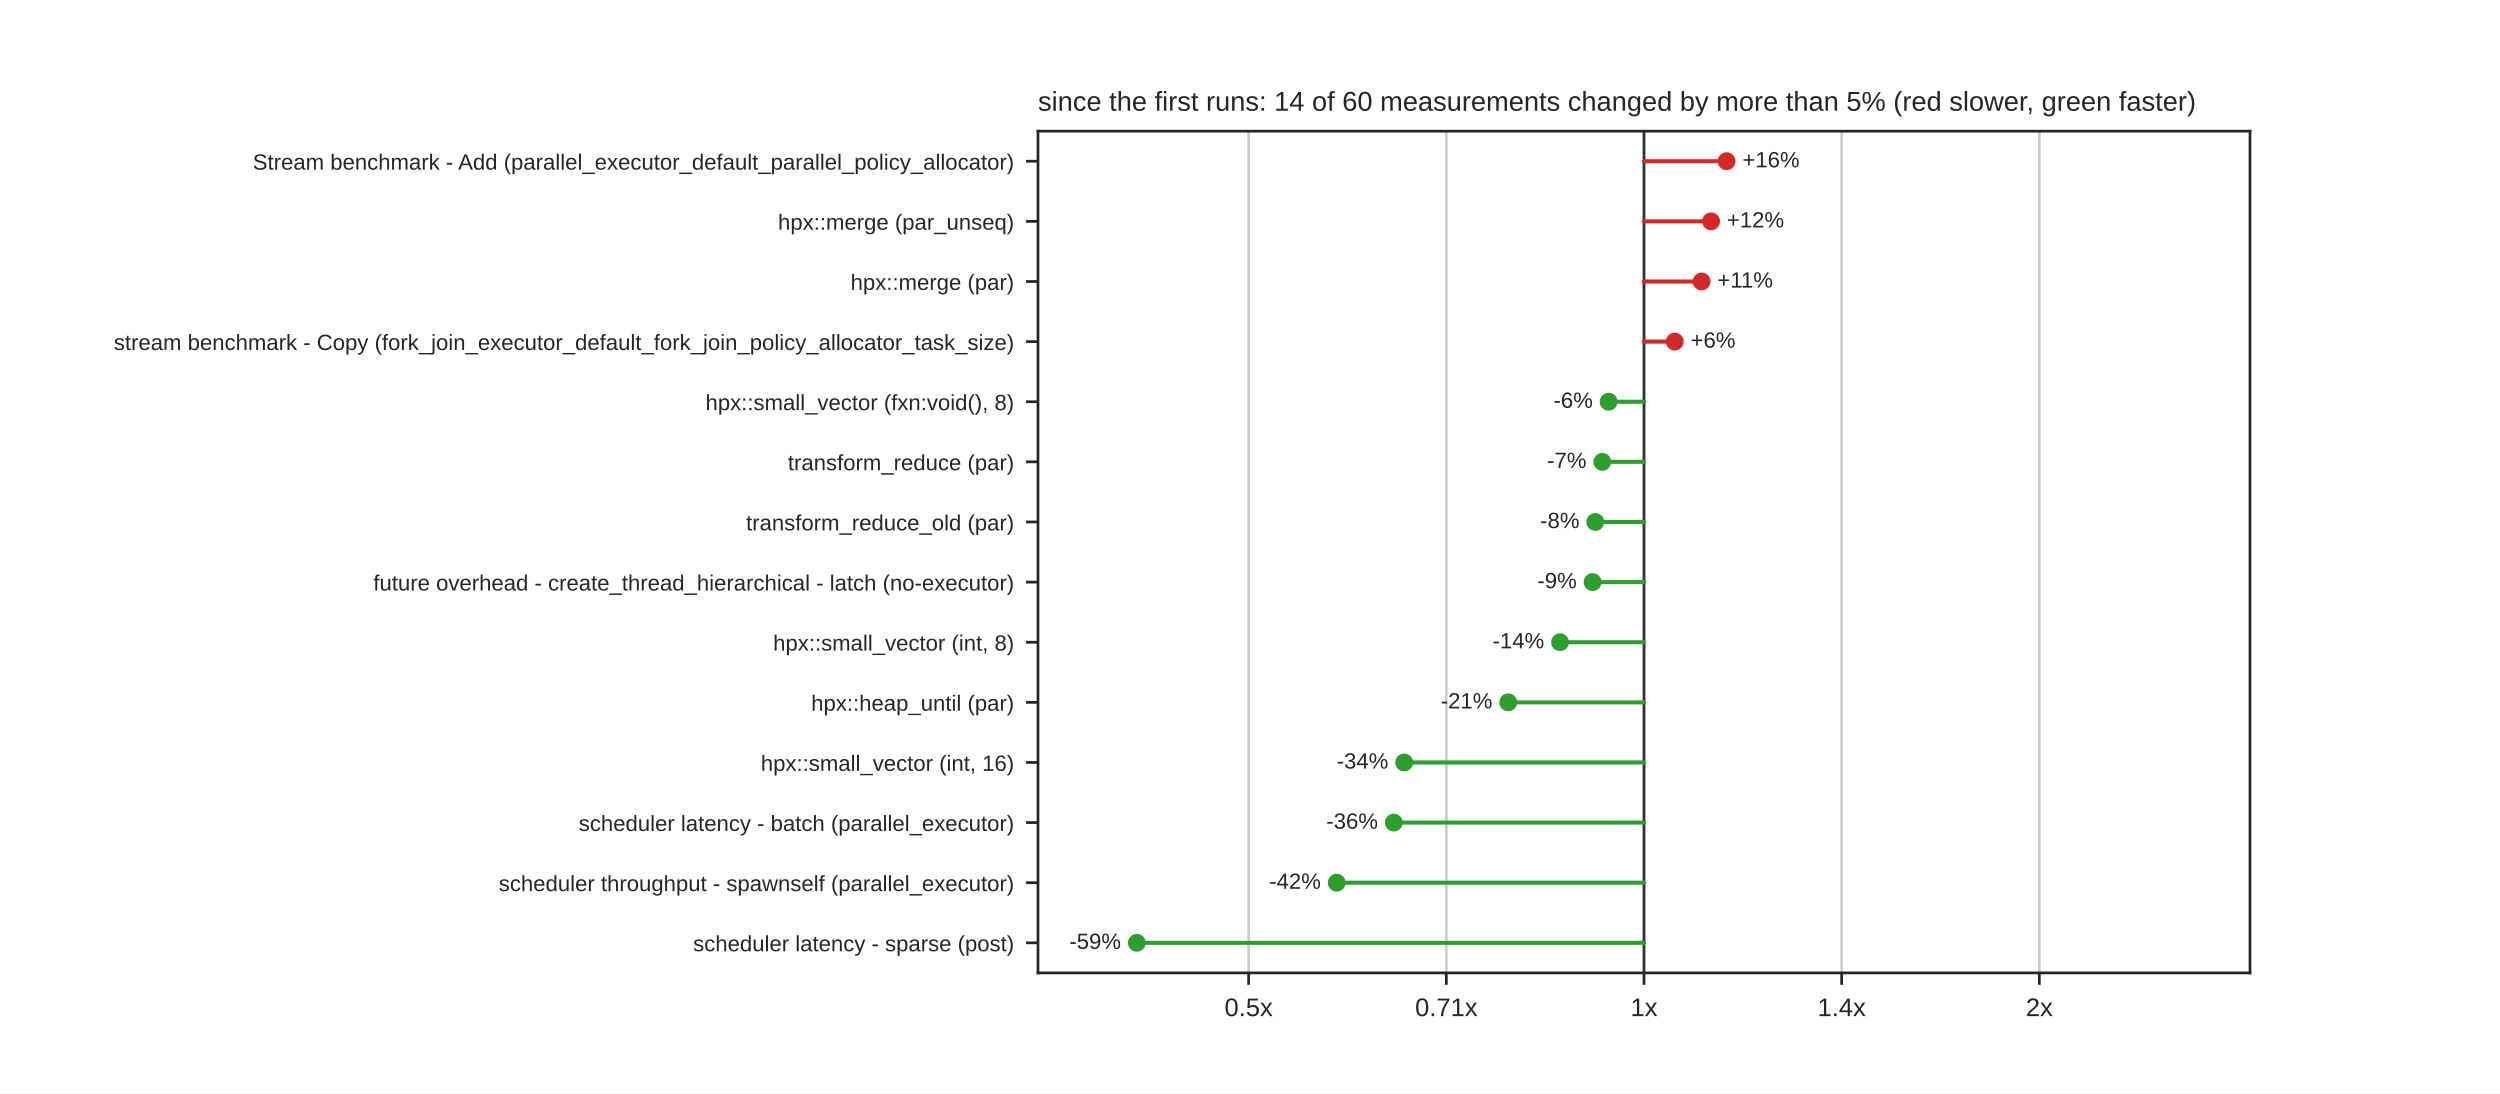
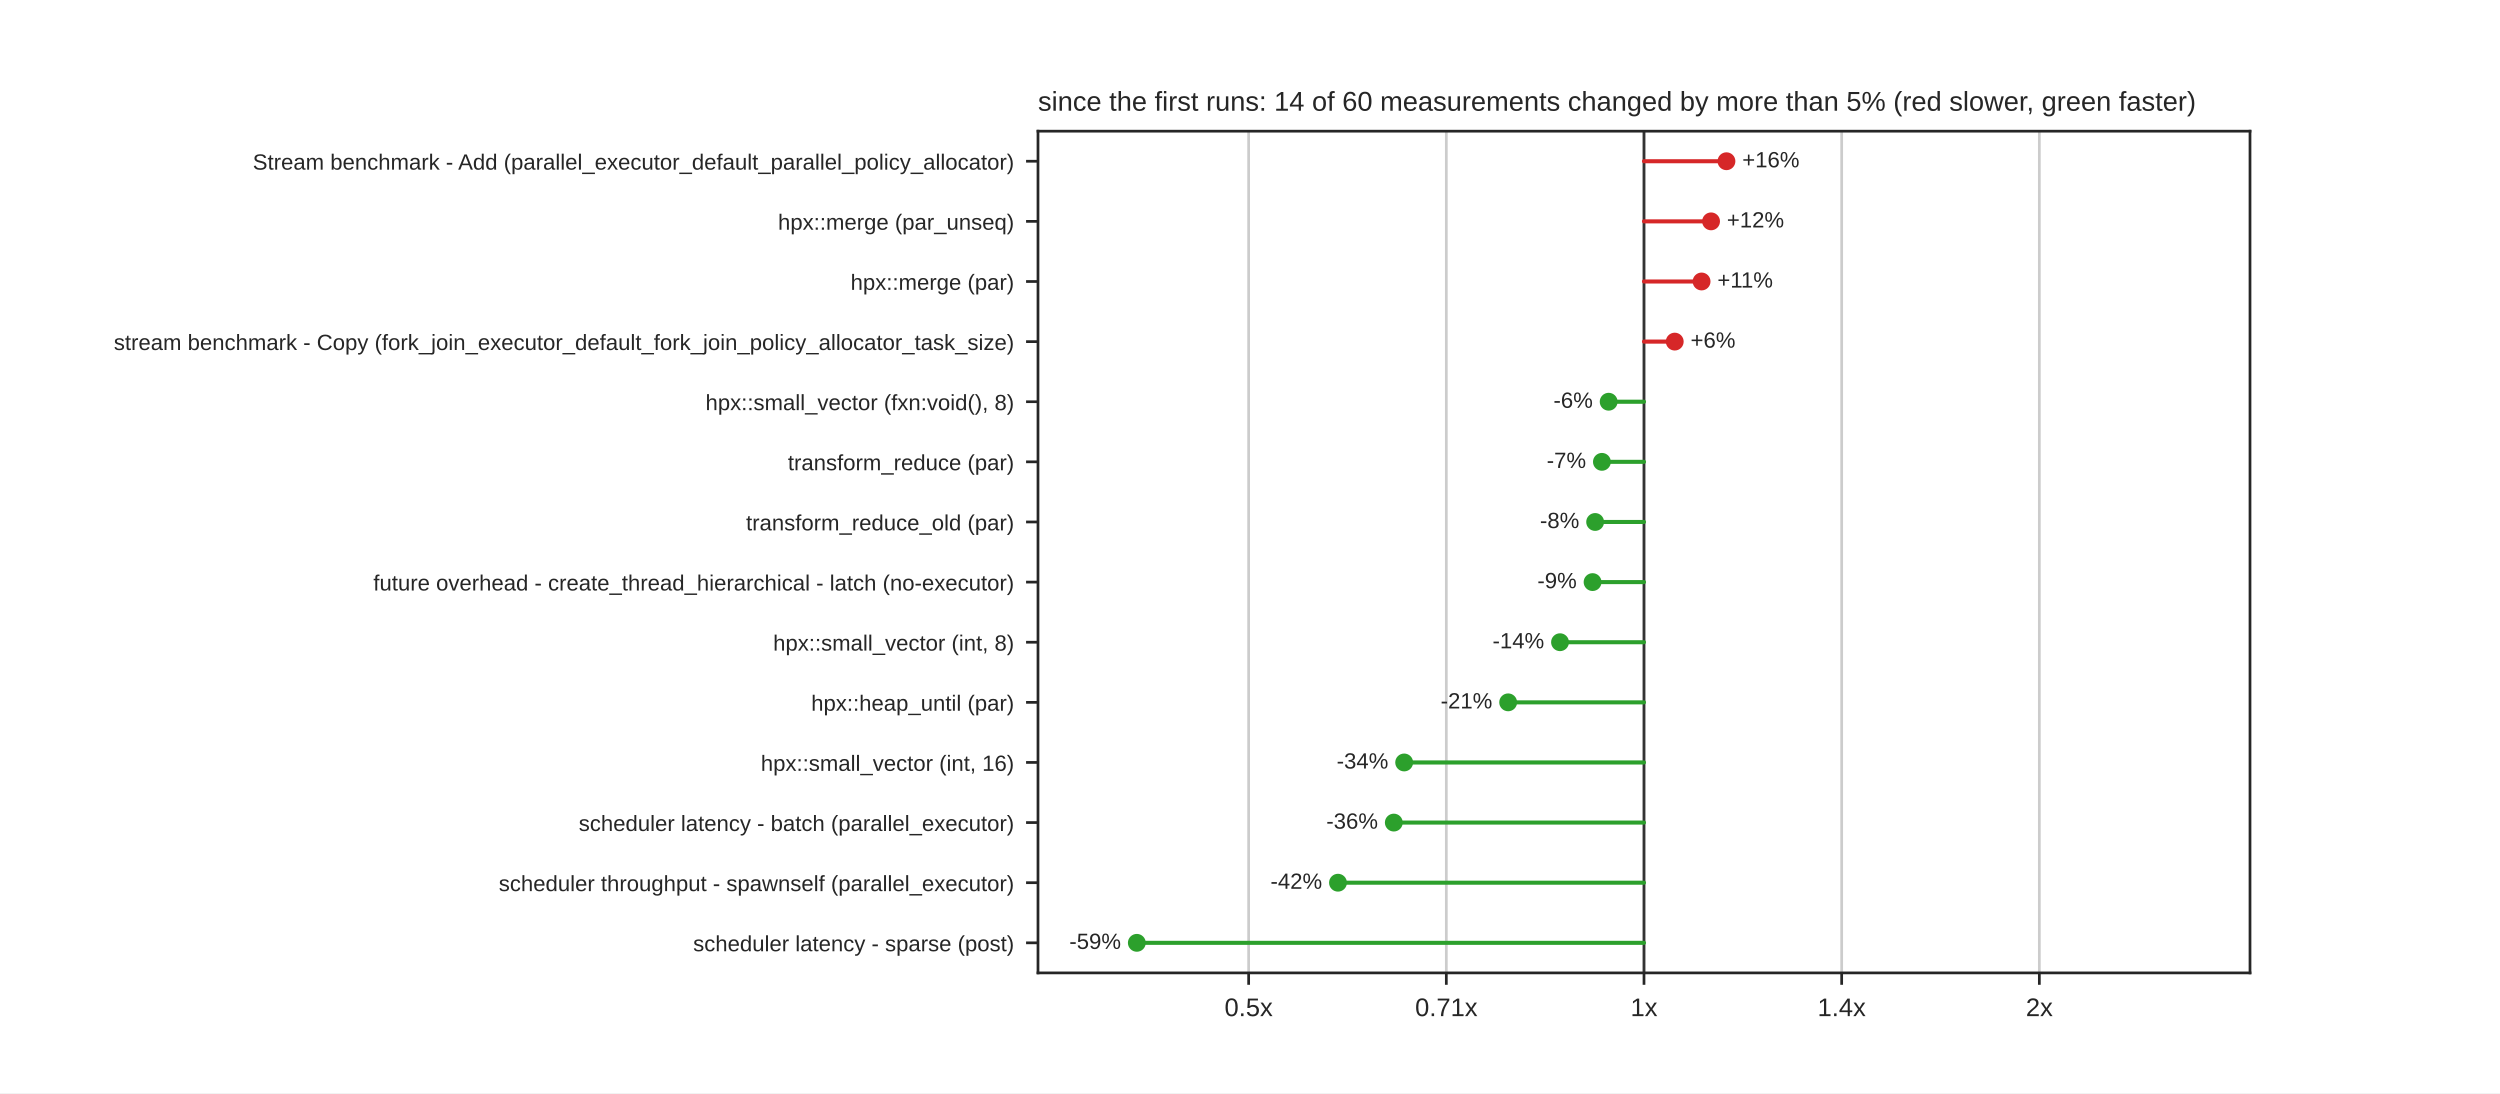
<svg xmlns="http://www.w3.org/2000/svg" xmlns:xlink="http://www.w3.org/1999/xlink" width="734.4pt" height="321.12pt" viewBox="0 0 734.4 321.12" version="1.1">
  <defs>
    <style type="text/css">*{stroke-linejoin: round; stroke-linecap: butt}</style>
  </defs>
  <g id="figure_1">
    <g id="patch_1">
      <path d="M 0 321.12  L 734.4 321.12  L 734.4 0  L 0 0  z " style="fill: #ffffff" />
    </g>
    <g id="axes_1">
      <g id="patch_2">
        <path d="M 304.92 285.797  L 660.96 285.797  L 660.96 38.534  L 304.92 38.534  z " style="fill: #ffffff" />
      </g>
      <g id="matplotlib.axis_1">
        <g id="xtick_1">
          <g id="line2d_1">
            <path d="M 366.802 285.797  L 366.802 38.534  " clip-path="url(#pd0584a2bc1)" style="fill: none; stroke: #cccccc; stroke-width: 0.8; stroke-linecap: round" />
          </g>
          <g id="line2d_2">
            <defs>
              <path id="mdfc5214045" d="M 0 0  L 0 3.5  " style="stroke: #262626; stroke-width: 0.8" />
            </defs>
            <g>
              <use xlink:href="#mdfc5214045" x="366.802" y="285.797" style="fill: #262626; stroke: #262626; stroke-width: 0.8" />
            </g>
          </g>
          <g id="text_1">
            <text style="fill: #262626; font: 7.5px 'Arial', 'DejaVu Sans', 'Liberation Sans', 'Bitstream Vera Sans', sans-serif; text-anchor: middle" x="366.802" y="298.496" transform="rotate(-0 366.8022 298.4956)">0.5x</text>
          </g>
        </g>
        <g id="xtick_2">
          <g id="line2d_3">
            <path d="M 424.871 285.797  L 424.871 38.534  " clip-path="url(#pd0584a2bc1)" style="fill: none; stroke: #cccccc; stroke-width: 0.8; stroke-linecap: round" />
          </g>
          <g id="line2d_4">
            <g>
              <use xlink:href="#mdfc5214045" x="424.871" y="285.797" style="fill: #262626; stroke: #262626; stroke-width: 0.8" />
            </g>
          </g>
          <g id="text_2">
            <text style="fill: #262626; font: 7.5px 'Arial', 'DejaVu Sans', 'Liberation Sans', 'Bitstream Vera Sans', sans-serif; text-anchor: middle" x="424.871" y="298.496" transform="rotate(-0 424.8711 298.4956)">0.71x</text>
          </g>
        </g>
        <g id="xtick_3">
          <g id="line2d_5">
            <path d="M 482.94 285.797  L 482.94 38.534  " clip-path="url(#pd0584a2bc1)" style="fill: none; stroke: #cccccc; stroke-width: 0.8; stroke-linecap: round" />
          </g>
          <g id="line2d_6">
            <g>
              <use xlink:href="#mdfc5214045" x="482.94" y="285.797" style="fill: #262626; stroke: #262626; stroke-width: 0.8" />
            </g>
          </g>
          <g id="text_3">
            <text style="fill: #262626; font: 7.5px 'Arial', 'DejaVu Sans', 'Liberation Sans', 'Bitstream Vera Sans', sans-serif; text-anchor: middle" x="482.94" y="298.496" transform="rotate(-0 482.94 298.4956)">1x</text>
          </g>
        </g>
        <g id="xtick_4">
          <g id="line2d_7">
            <path d="M 541.009 285.797  L 541.009 38.534  " clip-path="url(#pd0584a2bc1)" style="fill: none; stroke: #cccccc; stroke-width: 0.8; stroke-linecap: round" />
          </g>
          <g id="line2d_8">
            <g>
              <use xlink:href="#mdfc5214045" x="541.009" y="285.797" style="fill: #262626; stroke: #262626; stroke-width: 0.8" />
            </g>
          </g>
          <g id="text_4">
            <text style="fill: #262626; font: 7.5px 'Arial', 'DejaVu Sans', 'Liberation Sans', 'Bitstream Vera Sans', sans-serif; text-anchor: middle" x="541.009" y="298.496" transform="rotate(-0 541.0089 298.4956)">1.4x</text>
          </g>
        </g>
        <g id="xtick_5">
          <g id="line2d_9">
            <path d="M 599.078 285.797  L 599.078 38.534  " clip-path="url(#pd0584a2bc1)" style="fill: none; stroke: #cccccc; stroke-width: 0.8; stroke-linecap: round" />
          </g>
          <g id="line2d_10">
            <g>
              <use xlink:href="#mdfc5214045" x="599.078" y="285.797" style="fill: #262626; stroke: #262626; stroke-width: 0.8" />
            </g>
          </g>
          <g id="text_5">
            <text style="fill: #262626; font: 7.5px 'Arial', 'DejaVu Sans', 'Liberation Sans', 'Bitstream Vera Sans', sans-serif; text-anchor: middle" x="599.078" y="298.496" transform="rotate(-0 599.0778 298.4956)">2x</text>
          </g>
        </g>
      </g>
      <g id="matplotlib.axis_2">
        <g id="ytick_1">
          <g id="line2d_11">
            <defs>
              <path id="m414165cd4d" d="M 0 0  L -3.5 0  " style="stroke: #262626; stroke-width: 0.8" />
            </defs>
            <g>
              <use xlink:href="#m414165cd4d" x="304.92" y="47.365" style="fill: #262626; stroke: #262626; stroke-width: 0.8" />
            </g>
          </g>
          <g id="text_6">
            <text style="fill: #262626; font: 6.5px 'Arial', 'DejaVu Sans', 'Liberation Sans', 'Bitstream Vera Sans', sans-serif; text-anchor: end" x="297.92" y="49.835" transform="rotate(-0 297.92 49.83469)">Stream benchmark - Add (parallel_executor_default_parallel_policy_allocator)</text>
          </g>
        </g>
        <g id="ytick_2">
          <g id="line2d_12">
            <g>
              <use xlink:href="#m414165cd4d" x="304.92" y="65.027" style="fill: #262626; stroke: #262626; stroke-width: 0.8" />
            </g>
          </g>
          <g id="text_7">
            <text style="fill: #262626; font: 6.5px 'Arial', 'DejaVu Sans', 'Liberation Sans', 'Bitstream Vera Sans', sans-serif; text-anchor: end" x="297.92" y="67.496" transform="rotate(-0 297.92 67.49629)">hpx::merge (par_unseq)</text>
          </g>
        </g>
        <g id="ytick_3">
          <g id="line2d_13">
            <g>
              <use xlink:href="#m414165cd4d" x="304.92" y="82.688" style="fill: #262626; stroke: #262626; stroke-width: 0.8" />
            </g>
          </g>
          <g id="text_8">
            <text style="fill: #262626; font: 6.5px 'Arial', 'DejaVu Sans', 'Liberation Sans', 'Bitstream Vera Sans', sans-serif; text-anchor: end" x="297.92" y="85.158" transform="rotate(-0 297.92 85.15789)">hpx::merge (par)</text>
          </g>
        </g>
        <g id="ytick_4">
          <g id="line2d_14">
            <g>
              <use xlink:href="#m414165cd4d" x="304.92" y="100.35" style="fill: #262626; stroke: #262626; stroke-width: 0.8" />
            </g>
          </g>
          <g id="text_9">
            <text style="fill: #262626; font: 6.5px 'Arial', 'DejaVu Sans', 'Liberation Sans', 'Bitstream Vera Sans', sans-serif; text-anchor: end" x="297.92" y="102.819" transform="rotate(-0 297.92 102.8195)">stream benchmark - Copy (fork_join_executor_default_fork_join_policy_allocator_task_size)</text>
          </g>
        </g>
        <g id="ytick_5">
          <g id="line2d_15">
            <g>
              <use xlink:href="#m414165cd4d" x="304.92" y="118.012" style="fill: #262626; stroke: #262626; stroke-width: 0.8" />
            </g>
          </g>
          <g id="text_10">
            <text style="fill: #262626; font: 6.5px 'Arial', 'DejaVu Sans', 'Liberation Sans', 'Bitstream Vera Sans', sans-serif; text-anchor: end" x="297.92" y="120.481" transform="rotate(-0 297.92 120.4811)">hpx::small_vector (fxn:void(), 8)</text>
          </g>
        </g>
        <g id="ytick_6">
          <g id="line2d_16">
            <g>
              <use xlink:href="#m414165cd4d" x="304.92" y="135.673" style="fill: #262626; stroke: #262626; stroke-width: 0.8" />
            </g>
          </g>
          <g id="text_11">
            <text style="fill: #262626; font: 6.5px 'Arial', 'DejaVu Sans', 'Liberation Sans', 'Bitstream Vera Sans', sans-serif; text-anchor: end" x="297.92" y="138.143" transform="rotate(-0 297.92 138.1427)">transform_reduce (par)</text>
          </g>
        </g>
        <g id="ytick_7">
          <g id="line2d_17">
            <g>
              <use xlink:href="#m414165cd4d" x="304.92" y="153.335" style="fill: #262626; stroke: #262626; stroke-width: 0.8" />
            </g>
          </g>
          <g id="text_12">
            <text style="fill: #262626; font: 6.5px 'Arial', 'DejaVu Sans', 'Liberation Sans', 'Bitstream Vera Sans', sans-serif; text-anchor: end" x="297.92" y="155.804" transform="rotate(-0 297.92 155.8043)">transform_reduce_old (par)</text>
          </g>
        </g>
        <g id="ytick_8">
          <g id="line2d_18">
            <g>
              <use xlink:href="#m414165cd4d" x="304.92" y="170.996" style="fill: #262626; stroke: #262626; stroke-width: 0.8" />
            </g>
          </g>
          <g id="text_13">
            <text style="fill: #262626; font: 6.5px 'Arial', 'DejaVu Sans', 'Liberation Sans', 'Bitstream Vera Sans', sans-serif; text-anchor: end" x="297.92" y="173.466" transform="rotate(-0 297.92 173.4659)">future overhead - create_thread_hierarchical - latch (no-executor)</text>
          </g>
        </g>
        <g id="ytick_9">
          <g id="line2d_19">
            <g>
              <use xlink:href="#m414165cd4d" x="304.92" y="188.658" style="fill: #262626; stroke: #262626; stroke-width: 0.8" />
            </g>
          </g>
          <g id="text_14">
            <text style="fill: #262626; font: 6.5px 'Arial', 'DejaVu Sans', 'Liberation Sans', 'Bitstream Vera Sans', sans-serif; text-anchor: end" x="297.92" y="191.127" transform="rotate(-0 297.92 191.1275)">hpx::small_vector (int, 8)</text>
          </g>
        </g>
        <g id="ytick_10">
          <g id="line2d_20">
            <g>
              <use xlink:href="#m414165cd4d" x="304.92" y="206.32" style="fill: #262626; stroke: #262626; stroke-width: 0.8" />
            </g>
          </g>
          <g id="text_15">
            <text style="fill: #262626; font: 6.5px 'Arial', 'DejaVu Sans', 'Liberation Sans', 'Bitstream Vera Sans', sans-serif; text-anchor: end" x="297.92" y="208.789" transform="rotate(-0 297.92 208.7891)">hpx::heap_until (par)</text>
          </g>
        </g>
        <g id="ytick_11">
          <g id="line2d_21">
            <g>
              <use xlink:href="#m414165cd4d" x="304.92" y="223.981" style="fill: #262626; stroke: #262626; stroke-width: 0.8" />
            </g>
          </g>
          <g id="text_16">
            <text style="fill: #262626; font: 6.5px 'Arial', 'DejaVu Sans', 'Liberation Sans', 'Bitstream Vera Sans', sans-serif; text-anchor: end" x="297.92" y="226.451" transform="rotate(-0 297.92 226.4507)">hpx::small_vector (int, 16)</text>
          </g>
        </g>
        <g id="ytick_12">
          <g id="line2d_22">
            <g>
              <use xlink:href="#m414165cd4d" x="304.92" y="241.643" style="fill: #262626; stroke: #262626; stroke-width: 0.8" />
            </g>
          </g>
          <g id="text_17">
            <text style="fill: #262626; font: 6.5px 'Arial', 'DejaVu Sans', 'Liberation Sans', 'Bitstream Vera Sans', sans-serif; text-anchor: end" x="297.92" y="244.112" transform="rotate(-0 297.92 244.1123)">scheduler latency - batch (parallel_executor)</text>
          </g>
        </g>
        <g id="ytick_13">
          <g id="line2d_23">
            <g>
              <use xlink:href="#m414165cd4d" x="304.92" y="259.304" style="fill: #262626; stroke: #262626; stroke-width: 0.8" />
            </g>
          </g>
          <g id="text_18">
            <text style="fill: #262626; font: 6.5px 'Arial', 'DejaVu Sans', 'Liberation Sans', 'Bitstream Vera Sans', sans-serif; text-anchor: end" x="297.92" y="261.774" transform="rotate(-0 297.92 261.7739)">scheduler throughput - spawnself (parallel_executor)</text>
          </g>
        </g>
        <g id="ytick_14">
          <g id="line2d_24">
            <g>
              <use xlink:href="#m414165cd4d" x="304.92" y="276.966" style="fill: #262626; stroke: #262626; stroke-width: 0.8" />
            </g>
          </g>
          <g id="text_19">
            <text style="fill: #262626; font: 6.5px 'Arial', 'DejaVu Sans', 'Liberation Sans', 'Bitstream Vera Sans', sans-serif; text-anchor: end" x="297.92" y="279.435" transform="rotate(-0 297.92 279.4355)">scheduler latency - sparse (post)</text>
          </g>
        </g>
      </g>
      <g id="line2d_25">
        <path d="M 482.94 285.797  L 482.94 38.534  " clip-path="url(#pd0584a2bc1)" style="fill: none; stroke: #333333; stroke-width: 0.8; stroke-linecap: round" />
      </g>
      <g id="line2d_26">
-         <path d="M 482.94 47.365  L 507.21 47.365  " clip-path="url(#pd0584a2bc1)" style="fill: none; stroke: #d62728; stroke-width: 1.2; stroke-linecap: round" />
+         <path d="M 482.94 47.365  L 507.164 47.365  " clip-path="url(#pd0584a2bc1)" style="fill: none; stroke: #d62728; stroke-width: 1.2; stroke-linecap: round" />
      </g>
      <g id="line2d_27">
        <path d="M 482.94 65.027  L 502.643 65.027  " clip-path="url(#pd0584a2bc1)" style="fill: none; stroke: #d62728; stroke-width: 1.2; stroke-linecap: round" />
      </g>
      <g id="line2d_28">
        <path d="M 482.94 82.688  L 499.855 82.688  " clip-path="url(#pd0584a2bc1)" style="fill: none; stroke: #d62728; stroke-width: 1.2; stroke-linecap: round" />
      </g>
      <g id="line2d_29">
        <path d="M 482.94 100.35  L 491.971 100.35  " clip-path="url(#pd0584a2bc1)" style="fill: none; stroke: #d62728; stroke-width: 1.2; stroke-linecap: round" />
      </g>
      <g id="line2d_30">
        <path d="M 482.94 118.012  L 472.562 118.012  " clip-path="url(#pd0584a2bc1)" style="fill: none; stroke: #2ca02c; stroke-width: 1.2; stroke-linecap: round" />
      </g>
      <g id="line2d_31">
-         <path d="M 482.94 135.673  L 470.69 135.673  " clip-path="url(#pd0584a2bc1)" style="fill: none; stroke: #2ca02c; stroke-width: 1.2; stroke-linecap: round" />
+         <path d="M 482.94 135.673  L 470.577 135.673  " clip-path="url(#pd0584a2bc1)" style="fill: none; stroke: #2ca02c; stroke-width: 1.2; stroke-linecap: round" />
      </g>
      <g id="line2d_32">
-         <path d="M 482.94 153.335  L 468.646 153.335  " clip-path="url(#pd0584a2bc1)" style="fill: none; stroke: #2ca02c; stroke-width: 1.2; stroke-linecap: round" />
+         <path d="M 482.94 153.335  L 468.589 153.335  " clip-path="url(#pd0584a2bc1)" style="fill: none; stroke: #2ca02c; stroke-width: 1.2; stroke-linecap: round" />
      </g>
      <g id="line2d_33">
        <path d="M 482.94 170.996  L 467.836 170.996  " clip-path="url(#pd0584a2bc1)" style="fill: none; stroke: #2ca02c; stroke-width: 1.2; stroke-linecap: round" />
      </g>
      <g id="line2d_34">
        <path d="M 482.94 188.658  L 458.272 188.658  " clip-path="url(#pd0584a2bc1)" style="fill: none; stroke: #2ca02c; stroke-width: 1.2; stroke-linecap: round" />
      </g>
      <g id="line2d_35">
-         <path d="M 482.94 206.32  L 443.056 206.32  " clip-path="url(#pd0584a2bc1)" style="fill: none; stroke: #2ca02c; stroke-width: 1.2; stroke-linecap: round" />
+         <path d="M 482.94 206.32  L 443.036 206.32  " clip-path="url(#pd0584a2bc1)" style="fill: none; stroke: #2ca02c; stroke-width: 1.2; stroke-linecap: round" />
      </g>
      <g id="line2d_36">
        <path d="M 482.94 223.981  L 412.488 223.981  " clip-path="url(#pd0584a2bc1)" style="fill: none; stroke: #2ca02c; stroke-width: 1.2; stroke-linecap: round" />
      </g>
      <g id="line2d_37">
        <path d="M 482.94 241.643  L 409.445 241.643  " clip-path="url(#pd0584a2bc1)" style="fill: none; stroke: #2ca02c; stroke-width: 1.2; stroke-linecap: round" />
      </g>
      <g id="line2d_38">
-         <path d="M 482.94 259.304  L 392.674 259.304  " clip-path="url(#pd0584a2bc1)" style="fill: none; stroke: #2ca02c; stroke-width: 1.2; stroke-linecap: round" />
+         <path d="M 482.94 259.304  L 393.045 259.304  " clip-path="url(#pd0584a2bc1)" style="fill: none; stroke: #2ca02c; stroke-width: 1.2; stroke-linecap: round" />
      </g>
      <g id="line2d_39">
        <path d="M 482.94 276.966  L 333.954 276.966  " clip-path="url(#pd0584a2bc1)" style="fill: none; stroke: #2ca02c; stroke-width: 1.2; stroke-linecap: round" />
      </g>
      <g id="patch_3">
        <path d="M 304.92 285.797  L 304.92 38.534  " style="fill: none; stroke: #262626; stroke-width: 0.8; stroke-linejoin: miter; stroke-linecap: square" />
      </g>
      <g id="patch_4">
        <path d="M 660.96 285.797  L 660.96 38.534  " style="fill: none; stroke: #262626; stroke-width: 0.8; stroke-linejoin: miter; stroke-linecap: square" />
      </g>
      <g id="patch_5">
        <path d="M 304.92 285.797  L 660.96 285.797  " style="fill: none; stroke: #262626; stroke-width: 0.8; stroke-linejoin: miter; stroke-linecap: square" />
      </g>
      <g id="patch_6">
        <path d="M 304.92 38.534  L 660.96 38.534  " style="fill: none; stroke: #262626; stroke-width: 0.8; stroke-linejoin: miter; stroke-linecap: square" />
      </g>
      <g id="PathCollection_1">
        <defs>
          <path id="m8968767a60" d="M 0 2.121  C 0.563 2.121 1.102 1.898 1.5 1.5  C 1.898 1.102 2.121 0.563 2.121 0  C 2.121 -0.563 1.898 -1.102 1.5 -1.5  C 1.102 -1.898 0.563 -2.121 0 -2.121  C -0.563 -2.121 -1.102 -1.898 -1.5 -1.5  C -1.898 -1.102 -2.121 -0.563 -2.121 0  C -2.121 0.563 -1.898 1.102 -1.5 1.5  C -1.102 1.898 -0.563 2.121 0 2.121  z " style="stroke: #d62728" />
        </defs>
        <g clip-path="url(#pd0584a2bc1)">
-           <use xlink:href="#m8968767a60" x="507.21" y="47.365" style="fill: #d62728; stroke: #d62728" />
+           <use xlink:href="#m8968767a60" x="507.164" y="47.365" style="fill: #d62728; stroke: #d62728" />
        </g>
      </g>
      <g id="text_20">
-         <text style="fill: #262626; font: 6.5px 'Arial', 'DejaVu Sans', 'Liberation Sans', 'Bitstream Vera Sans', sans-serif; text-anchor: start" x="511.856" y="49.159" transform="rotate(-0 511.8559 49.15879)">+16%</text>
+         <text style="fill: #262626; font: 6.5px 'Arial', 'DejaVu Sans', 'Liberation Sans', 'Bitstream Vera Sans', sans-serif; text-anchor: start" x="511.809" y="49.159" transform="rotate(-0 511.8092 49.15879)">+16%</text>
      </g>
      <g id="PathCollection_2">
        <g clip-path="url(#pd0584a2bc1)">
          <use xlink:href="#m8968767a60" x="502.643" y="65.027" style="fill: #d62728; stroke: #d62728" />
        </g>
      </g>
      <g id="text_21">
        <text style="fill: #262626; font: 6.5px 'Arial', 'DejaVu Sans', 'Liberation Sans', 'Bitstream Vera Sans', sans-serif; text-anchor: start" x="507.288" y="66.82" transform="rotate(-0 507.2882 66.82039)">+12%</text>
      </g>
      <g id="PathCollection_3">
        <g clip-path="url(#pd0584a2bc1)">
          <use xlink:href="#m8968767a60" x="499.855" y="82.688" style="fill: #d62728; stroke: #d62728" />
        </g>
      </g>
      <g id="text_22">
        <text style="fill: #262626; font: 6.5px 'Arial', 'DejaVu Sans', 'Liberation Sans', 'Bitstream Vera Sans', sans-serif; text-anchor: start" x="504.5" y="84.482" transform="rotate(-0 504.5003 84.48199)">+11%</text>
      </g>
      <g id="PathCollection_4">
        <g clip-path="url(#pd0584a2bc1)">
          <use xlink:href="#m8968767a60" x="491.971" y="100.35" style="fill: #d62728; stroke: #d62728" />
        </g>
      </g>
      <g id="text_23">
        <text style="fill: #262626; font: 6.5px 'Arial', 'DejaVu Sans', 'Liberation Sans', 'Bitstream Vera Sans', sans-serif; text-anchor: start" x="496.617" y="102.144" transform="rotate(-0 496.6166 102.1436)">+6%</text>
      </g>
      <g id="PathCollection_5">
        <defs>
          <path id="m7978cd0e5a" d="M 0 2.121  C 0.563 2.121 1.102 1.898 1.5 1.5  C 1.898 1.102 2.121 0.563 2.121 0  C 2.121 -0.563 1.898 -1.102 1.5 -1.5  C 1.102 -1.898 0.563 -2.121 0 -2.121  C -0.563 -2.121 -1.102 -1.898 -1.5 -1.5  C -1.898 -1.102 -2.121 -0.563 -2.121 0  C -2.121 0.563 -1.898 1.102 -1.5 1.5  C -1.102 1.898 -0.563 2.121 0 2.121  z " style="stroke: #2ca02c" />
        </defs>
        <g clip-path="url(#pd0584a2bc1)">
          <use xlink:href="#m7978cd0e5a" x="472.562" y="118.012" style="fill: #2ca02c; stroke: #2ca02c" />
        </g>
      </g>
      <g id="text_24">
        <text style="fill: #262626; font: 6.5px 'Arial', 'DejaVu Sans', 'Liberation Sans', 'Bitstream Vera Sans', sans-serif; text-anchor: end" x="467.916" y="119.805" transform="rotate(-0 467.9161 119.8052)">-6%</text>
      </g>
      <g id="PathCollection_6">
        <g clip-path="url(#pd0584a2bc1)">
-           <use xlink:href="#m7978cd0e5a" x="470.69" y="135.673" style="fill: #2ca02c; stroke: #2ca02c" />
+           <use xlink:href="#m7978cd0e5a" x="470.577" y="135.673" style="fill: #2ca02c; stroke: #2ca02c" />
        </g>
      </g>
      <g id="text_25">
-         <text style="fill: #262626; font: 6.5px 'Arial', 'DejaVu Sans', 'Liberation Sans', 'Bitstream Vera Sans', sans-serif; text-anchor: end" x="466.045" y="137.467" transform="rotate(-0 466.045 137.4668)">-7%</text>
+         <text style="fill: #262626; font: 6.5px 'Arial', 'DejaVu Sans', 'Liberation Sans', 'Bitstream Vera Sans', sans-serif; text-anchor: end" x="465.931" y="137.467" transform="rotate(-0 465.9312 137.4668)">-7%</text>
      </g>
      <g id="PathCollection_7">
        <g clip-path="url(#pd0584a2bc1)">
-           <use xlink:href="#m7978cd0e5a" x="468.646" y="153.335" style="fill: #2ca02c; stroke: #2ca02c" />
+           <use xlink:href="#m7978cd0e5a" x="468.589" y="153.335" style="fill: #2ca02c; stroke: #2ca02c" />
        </g>
      </g>
      <g id="text_26">
-         <text style="fill: #262626; font: 6.5px 'Arial', 'DejaVu Sans', 'Liberation Sans', 'Bitstream Vera Sans', sans-serif; text-anchor: end" x="464" y="155.128" transform="rotate(-0 464.0004 155.1284)">-8%</text>
+         <text style="fill: #262626; font: 6.5px 'Arial', 'DejaVu Sans', 'Liberation Sans', 'Bitstream Vera Sans', sans-serif; text-anchor: end" x="463.943" y="155.128" transform="rotate(-0 463.9434 155.1284)">-8%</text>
      </g>
      <g id="PathCollection_8">
        <g clip-path="url(#pd0584a2bc1)">
          <use xlink:href="#m7978cd0e5a" x="467.836" y="170.996" style="fill: #2ca02c; stroke: #2ca02c" />
        </g>
      </g>
      <g id="text_27">
        <text style="fill: #262626; font: 6.5px 'Arial', 'DejaVu Sans', 'Liberation Sans', 'Bitstream Vera Sans', sans-serif; text-anchor: end" x="463.19" y="172.79" transform="rotate(-0 463.1903 172.79)">-9%</text>
      </g>
      <g id="PathCollection_9">
        <g clip-path="url(#pd0584a2bc1)">
          <use xlink:href="#m7978cd0e5a" x="458.272" y="188.658" style="fill: #2ca02c; stroke: #2ca02c" />
        </g>
      </g>
      <g id="text_28">
        <text style="fill: #262626; font: 6.5px 'Arial', 'DejaVu Sans', 'Liberation Sans', 'Bitstream Vera Sans', sans-serif; text-anchor: end" x="453.627" y="190.452" transform="rotate(-0 453.6269 190.4516)">-14%</text>
      </g>
      <g id="PathCollection_10">
        <g clip-path="url(#pd0584a2bc1)">
-           <use xlink:href="#m7978cd0e5a" x="443.056" y="206.32" style="fill: #2ca02c; stroke: #2ca02c" />
+           <use xlink:href="#m7978cd0e5a" x="443.036" y="206.32" style="fill: #2ca02c; stroke: #2ca02c" />
        </g>
      </g>
      <g id="text_29">
-         <text style="fill: #262626; font: 6.5px 'Arial', 'DejaVu Sans', 'Liberation Sans', 'Bitstream Vera Sans', sans-serif; text-anchor: end" x="438.411" y="208.113" transform="rotate(-0 438.4109 208.1132)">-21%</text>
+         <text style="fill: #262626; font: 6.5px 'Arial', 'DejaVu Sans', 'Liberation Sans', 'Bitstream Vera Sans', sans-serif; text-anchor: end" x="438.39" y="208.113" transform="rotate(-0 438.3902 208.1132)">-21%</text>
      </g>
      <g id="PathCollection_11">
        <g clip-path="url(#pd0584a2bc1)">
          <use xlink:href="#m7978cd0e5a" x="412.488" y="223.981" style="fill: #2ca02c; stroke: #2ca02c" />
        </g>
      </g>
      <g id="text_30">
        <text style="fill: #262626; font: 6.5px 'Arial', 'DejaVu Sans', 'Liberation Sans', 'Bitstream Vera Sans', sans-serif; text-anchor: end" x="407.843" y="225.775" transform="rotate(-0 407.8425 225.7748)">-34%</text>
      </g>
      <g id="PathCollection_12">
        <g clip-path="url(#pd0584a2bc1)">
          <use xlink:href="#m7978cd0e5a" x="409.445" y="241.643" style="fill: #2ca02c; stroke: #2ca02c" />
        </g>
      </g>
      <g id="text_31">
        <text style="fill: #262626; font: 6.5px 'Arial', 'DejaVu Sans', 'Liberation Sans', 'Bitstream Vera Sans', sans-serif; text-anchor: end" x="404.799" y="243.436" transform="rotate(-0 404.7992 243.4364)">-36%</text>
      </g>
      <g id="PathCollection_13">
        <g clip-path="url(#pd0584a2bc1)">
-           <use xlink:href="#m7978cd0e5a" x="392.674" y="259.304" style="fill: #2ca02c; stroke: #2ca02c" />
+           <use xlink:href="#m7978cd0e5a" x="393.045" y="259.304" style="fill: #2ca02c; stroke: #2ca02c" />
        </g>
      </g>
      <g id="text_32">
-         <text style="fill: #262626; font: 6.5px 'Arial', 'DejaVu Sans', 'Liberation Sans', 'Bitstream Vera Sans', sans-serif; text-anchor: end" x="388.028" y="261.098" transform="rotate(-0 388.0284 261.098)">-42%</text>
+         <text style="fill: #262626; font: 6.5px 'Arial', 'DejaVu Sans', 'Liberation Sans', 'Bitstream Vera Sans', sans-serif; text-anchor: end" x="388.399" y="261.098" transform="rotate(-0 388.399 261.098)">-42%</text>
      </g>
      <g id="PathCollection_14">
        <g clip-path="url(#pd0584a2bc1)">
          <use xlink:href="#m7978cd0e5a" x="333.954" y="276.966" style="fill: #2ca02c; stroke: #2ca02c" />
        </g>
      </g>
      <g id="text_33">
        <text style="fill: #262626; font: 6.5px 'Arial', 'DejaVu Sans', 'Liberation Sans', 'Bitstream Vera Sans', sans-serif; text-anchor: end" x="329.309" y="278.76" transform="rotate(-0 329.3089 278.7596)">-59%</text>
      </g>
      <g id="text_34">
        <text style="fill: #262626; font: 8px 'Arial', 'DejaVu Sans', 'Liberation Sans', 'Bitstream Vera Sans', sans-serif; text-anchor: start" x="304.92" y="32.534" transform="rotate(-0 304.92 32.5344)">since the first runs: 14 of 60 measurements changed by more than 5% (red slower, green faster)</text>
      </g>
    </g>
  </g>
  <defs>
    <clipPath id="pd0584a2bc1">
      <rect x="304.92" y="38.534" width="356.04" height="247.262" />
    </clipPath>
  </defs>
</svg>
